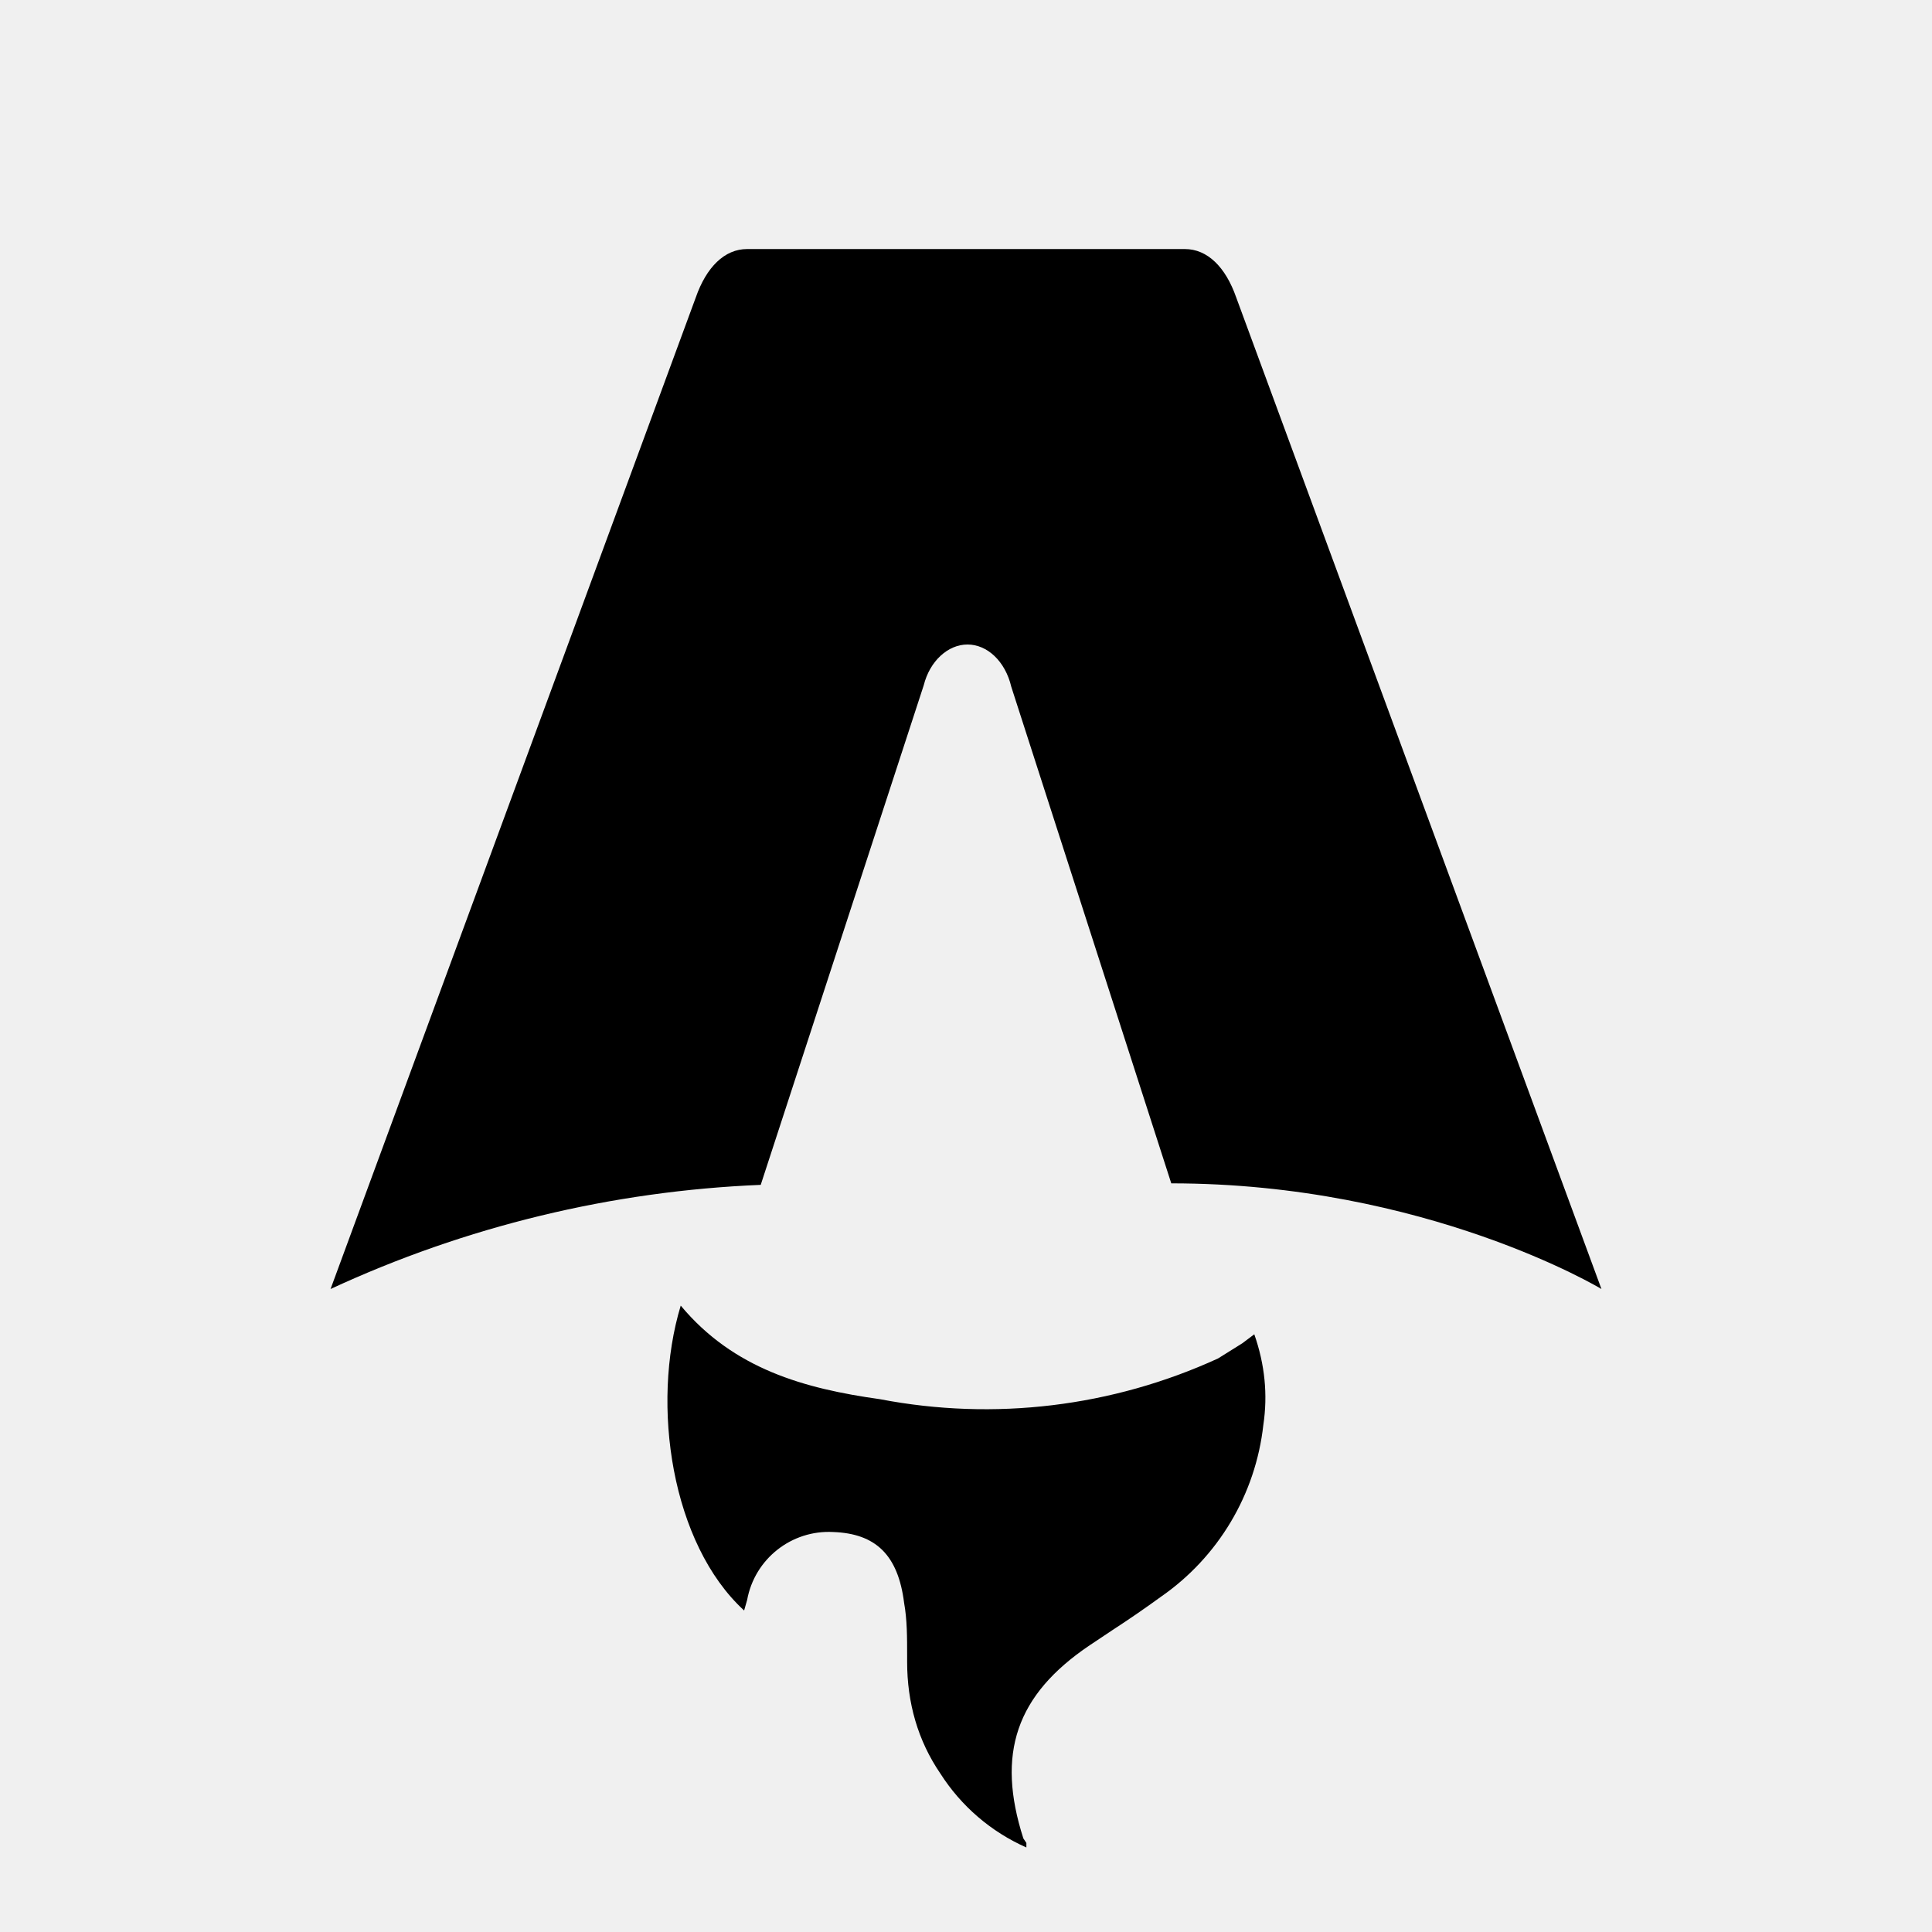
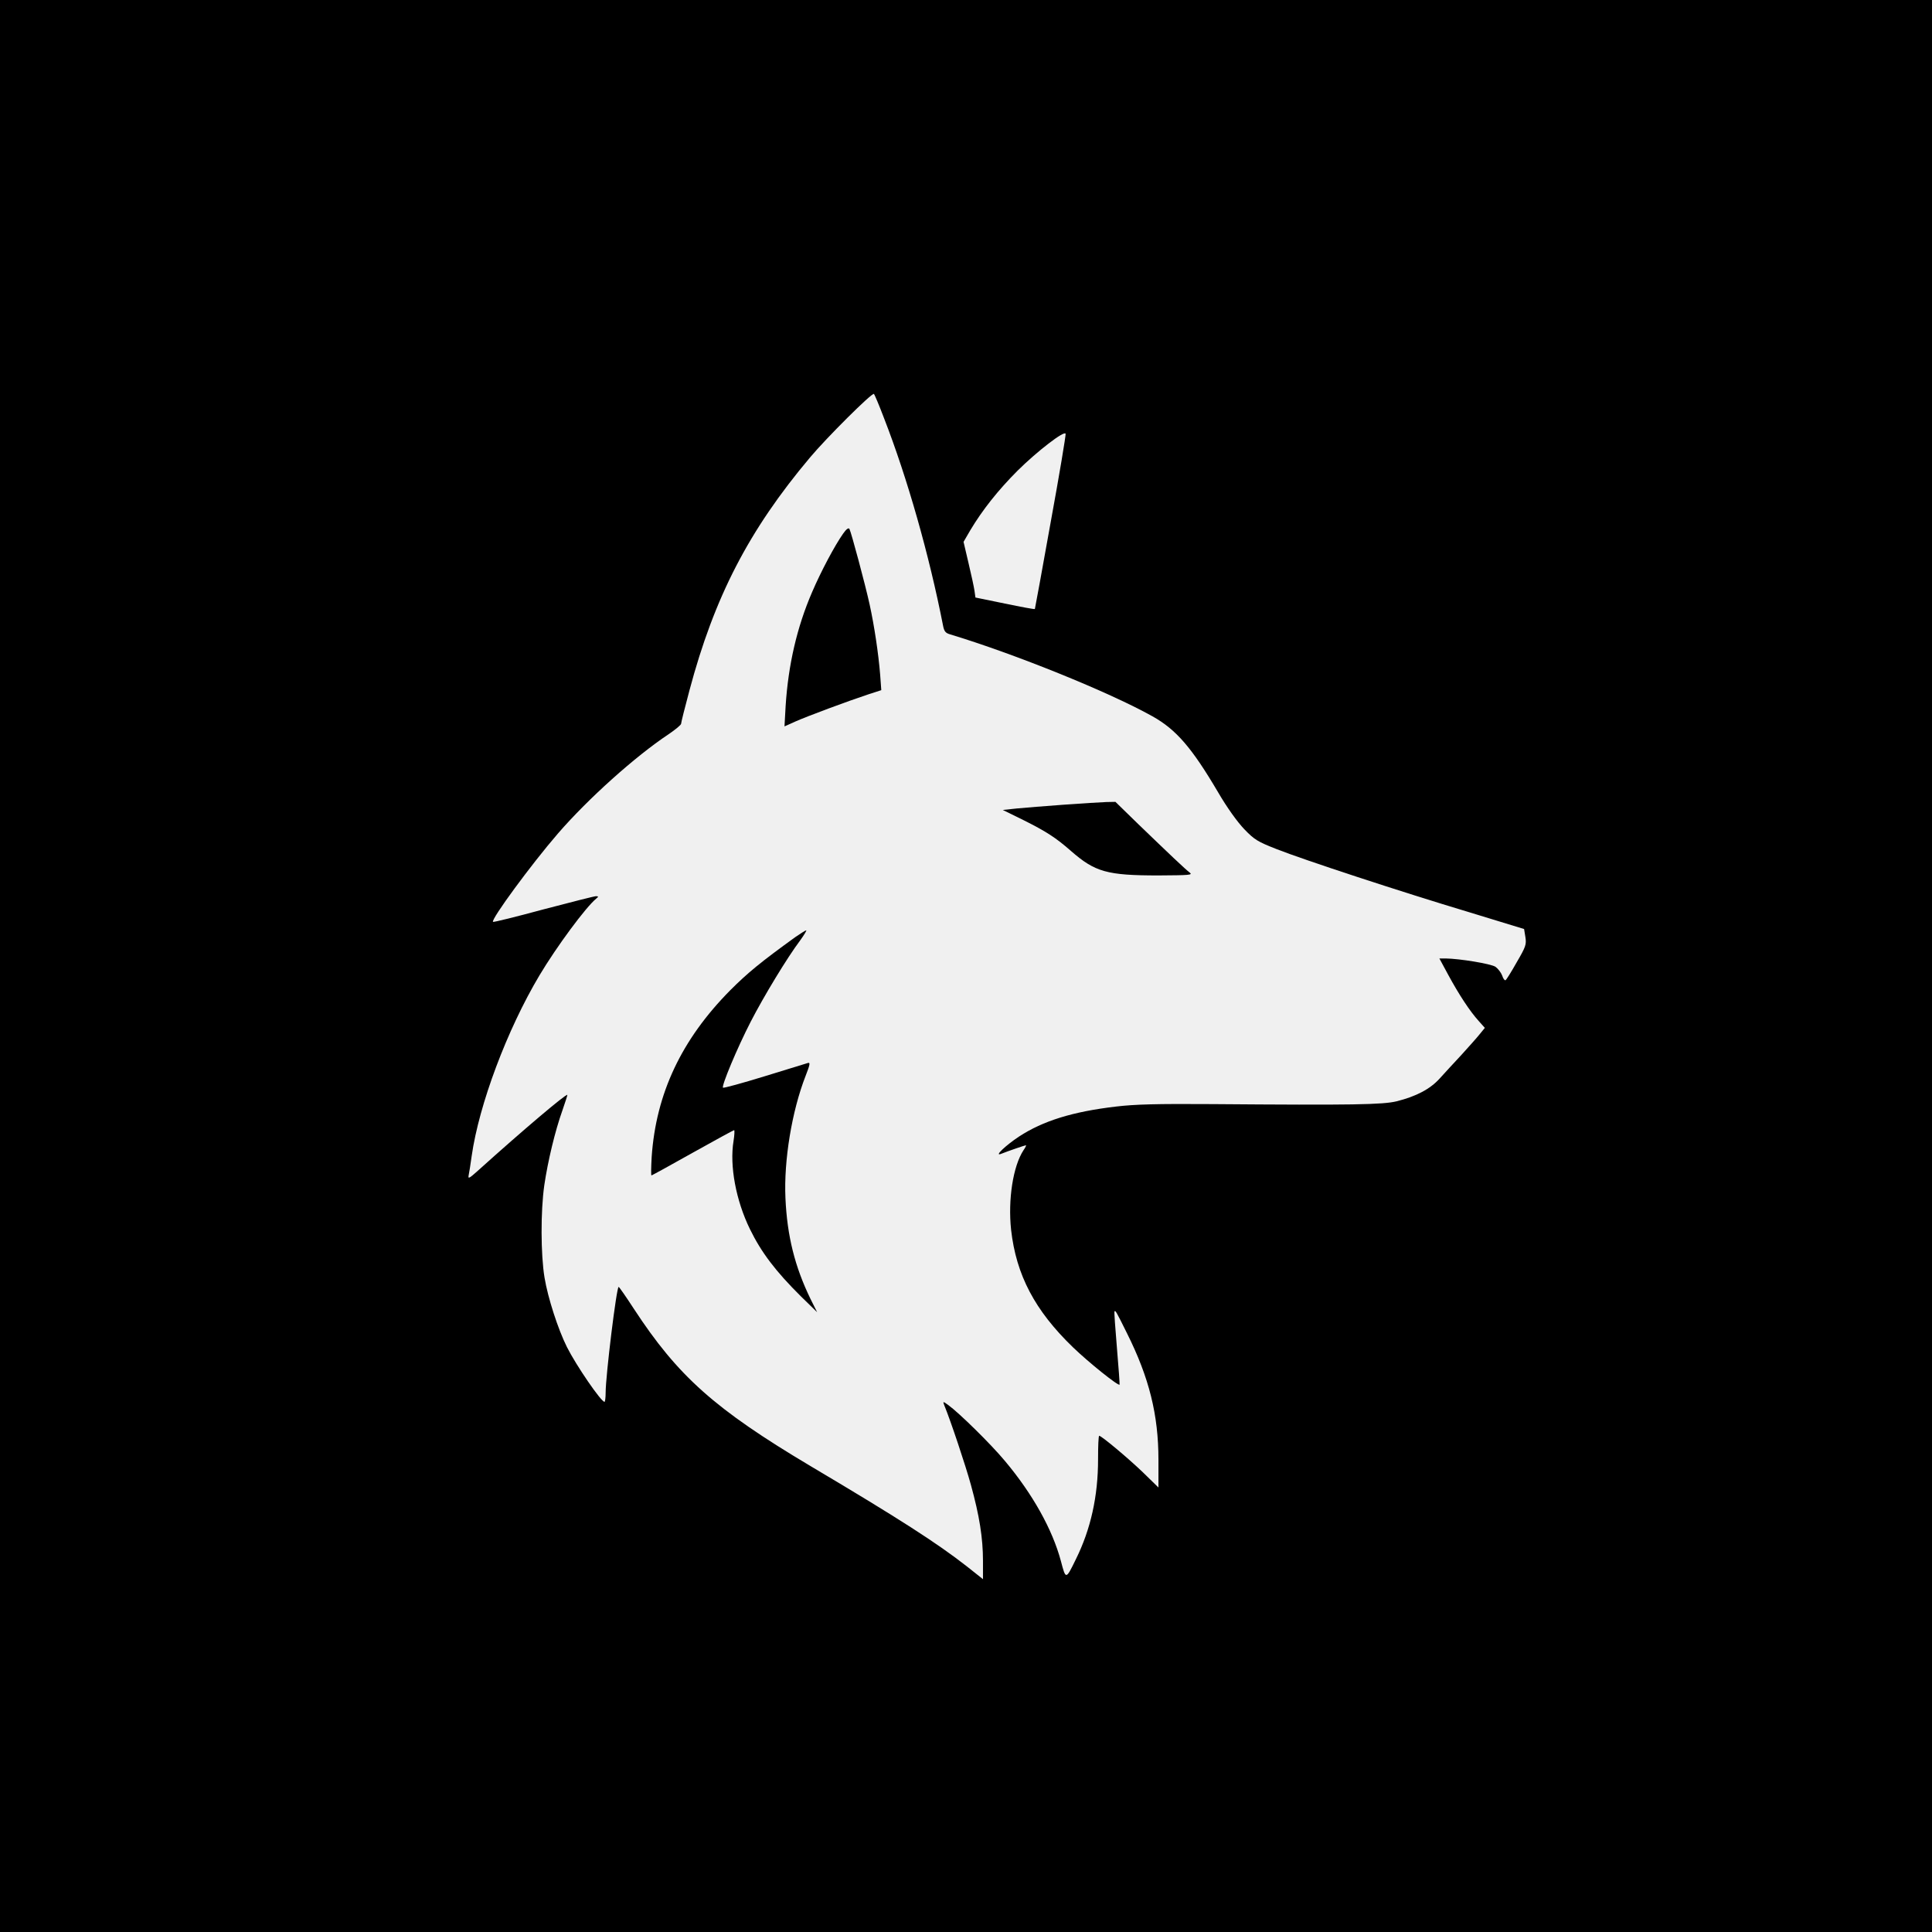
- <svg xmlns="http://www.w3.org/2000/svg" fill="none" viewBox="0 0 128 128">
-   <path d="M50.4 78.5a75.1 75.1 0 0 0-28.5 6.9l24.2-65.7c.7-2 1.9-3.2 3.4-3.2h29c1.5 0 2.7 1.2 3.4 3.2l24.2 65.7s-11.6-7-28.5-7L67 45.5c-.4-1.7-1.6-2.8-2.9-2.8-1.3 0-2.5 1.1-2.9 2.7L50.4 78.5Zm-1.1 28.2Zm-4.2-20.2c-2 6.6-.6 15.8 4.2 20.2a17.5 17.5 0 0 1 .2-.7 5.5 5.5 0 0 1 5.7-4.5c2.8.1 4.3 1.5 4.7 4.7.2 1.1.2 2.3.2 3.5v.4c0 2.7.7 5.2 2.2 7.4a13 13 0 0 0 5.7 4.9v-.3l-.2-.3c-1.8-5.6-.5-9.5 4.4-12.8l1.5-1a73 73 0 0 0 3.2-2.2 16 16 0 0 0 6.8-11.4c.3-2 .1-4-.6-6l-.8.6-1.6 1a37 37 0 0 1-22.4 2.7c-5-.7-9.7-2-13.2-6.2Z" />
-   <style>
-         path { fill: #000; }
-         @media (prefers-color-scheme: dark) {
-             path { fill: #FFF; }
-         }
-     </style>
+ <svg xmlns="http://www.w3.org/2000/svg" version="1.0" width="1024pt" height="1024pt" viewBox="0 0 1024 1024" preserveAspectRatio="xMidYMid meet">
+   <g transform="translate(0,1024) scale(0.1,-0.1)" fill="#000000" stroke="none">
+     <path d="M0 5120 l0 -5120 5120 0 5120 0 0 5120 0 5120 -5120 0 -5120 0 0 -5120z m4685 2905 c125 -321 240 -727 313 -1099 6 -32 13 -41 37 -48 341 -103 844 -306 1074 -435 125 -70 208 -166 347 -402 49 -84 102 -157 139 -196 54 -56 71 -66 170 -105 147 -58 662 -227 1022 -335 l291 -89 7 -43 c6 -39 2 -51 -46 -133 -28 -50 -55 -93 -59 -95 -5 -3 -13 8 -18 24 -6 16 -22 37 -36 47 -25 16 -190 43 -264 44 l-33 0 47 -87 c57 -105 114 -192 161 -244 l33 -37 -27 -33 c-15 -19 -59 -68 -97 -110 -39 -42 -91 -98 -116 -126 -51 -56 -124 -94 -227 -120 -74 -18 -229 -21 -978 -15 -295 2 -409 -1 -510 -13 -230 -27 -387 -76 -514 -159 -71 -47 -133 -106 -96 -92 40 16 128 46 133 46 2 0 -3 -12 -13 -26 -56 -85 -83 -263 -66 -422 27 -240 126 -428 328 -623 84 -81 240 -206 247 -198 1 2 -5 90 -14 194 -9 105 -15 192 -13 194 5 7 8 2 66 -115 118 -236 167 -433 167 -671 l0 -147 -82 80 c-78 75 -220 194 -232 194 -4 0 -6 -56 -6 -124 0 -197 -39 -372 -118 -531 -53 -109 -53 -108 -79 -9 -45 168 -150 356 -297 531 -75 90 -241 253 -300 296 -28 20 -29 20 -22 1 35 -85 114 -322 142 -424 45 -163 64 -282 64 -403 l0 -97 -87 69 c-155 121 -354 250 -828 531 -507 302 -702 476 -936 834 -41 63 -77 115 -80 115 -11 2 -69 -471 -69 -561 0 -27 -3 -48 -6 -48 -18 0 -149 191 -199 290 -47 94 -101 260 -119 369 -20 121 -21 351 -1 490 19 128 57 287 96 396 15 44 27 80 26 82 -7 6 -231 -183 -473 -401 -48 -43 -54 -46 -50 -25 3 13 10 59 16 102 39 273 187 668 359 957 92 154 246 362 301 407 13 11 13 12 -1 13 -9 0 -134 -32 -279 -70 -144 -39 -265 -69 -267 -66 -12 12 203 305 344 468 160 185 410 409 586 526 37 25 67 50 67 56 0 7 20 86 44 176 132 496 315 850 639 1235 87 104 330 346 339 337 4 -4 28 -61 53 -127z m884 -552 c-45 -252 -83 -459 -84 -461 -2 -2 -73 11 -159 29 l-156 32 -5 36 c-3 20 -17 86 -32 148 l-26 111 36 62 c64 107 147 212 251 316 103 102 248 214 254 195 2 -6 -33 -217 -79 -468z" />
+     <path d="M4469 7412 c-44 -62 -118 -201 -165 -311 -80 -185 -126 -385 -140 -603 l-6 -108 58 26 c63 28 275 107 387 144 l68 22 -6 82 c-9 112 -31 259 -56 373 -23 105 -97 381 -107 400 -5 7 -17 -2 -33 -25z" />
+     <path d="M5640 5975 c-96 -7 -209 -16 -250 -20 l-75 -8 108 -53 c122 -61 172 -93 253 -164 128 -112 192 -130 464 -130 163 1 183 2 166 15 -23 17 -110 100 -273 257 l-121 118 -49 -1 c-26 -1 -127 -7 -223 -14z" />
+     <path d="M4215 5273 c-184 -133 -252 -189 -345 -282 -258 -261 -393 -547 -416 -883 -3 -54 -4 -98 -1 -98 2 0 101 54 218 120 118 66 217 120 220 120 3 0 2 -26 -3 -57 -22 -132 13 -317 87 -468 60 -123 136 -223 269 -355 l87 -85 -35 70 c-83 171 -124 333 -133 535 -9 200 34 461 107 648 24 61 25 72 12 68 -10 -3 -113 -35 -231 -71 -117 -36 -216 -63 -219 -60 -9 9 75 210 147 350 69 134 193 339 263 432 21 29 35 53 31 52 -4 0 -30 -17 -58 -36z" />
+   </g>
</svg>
